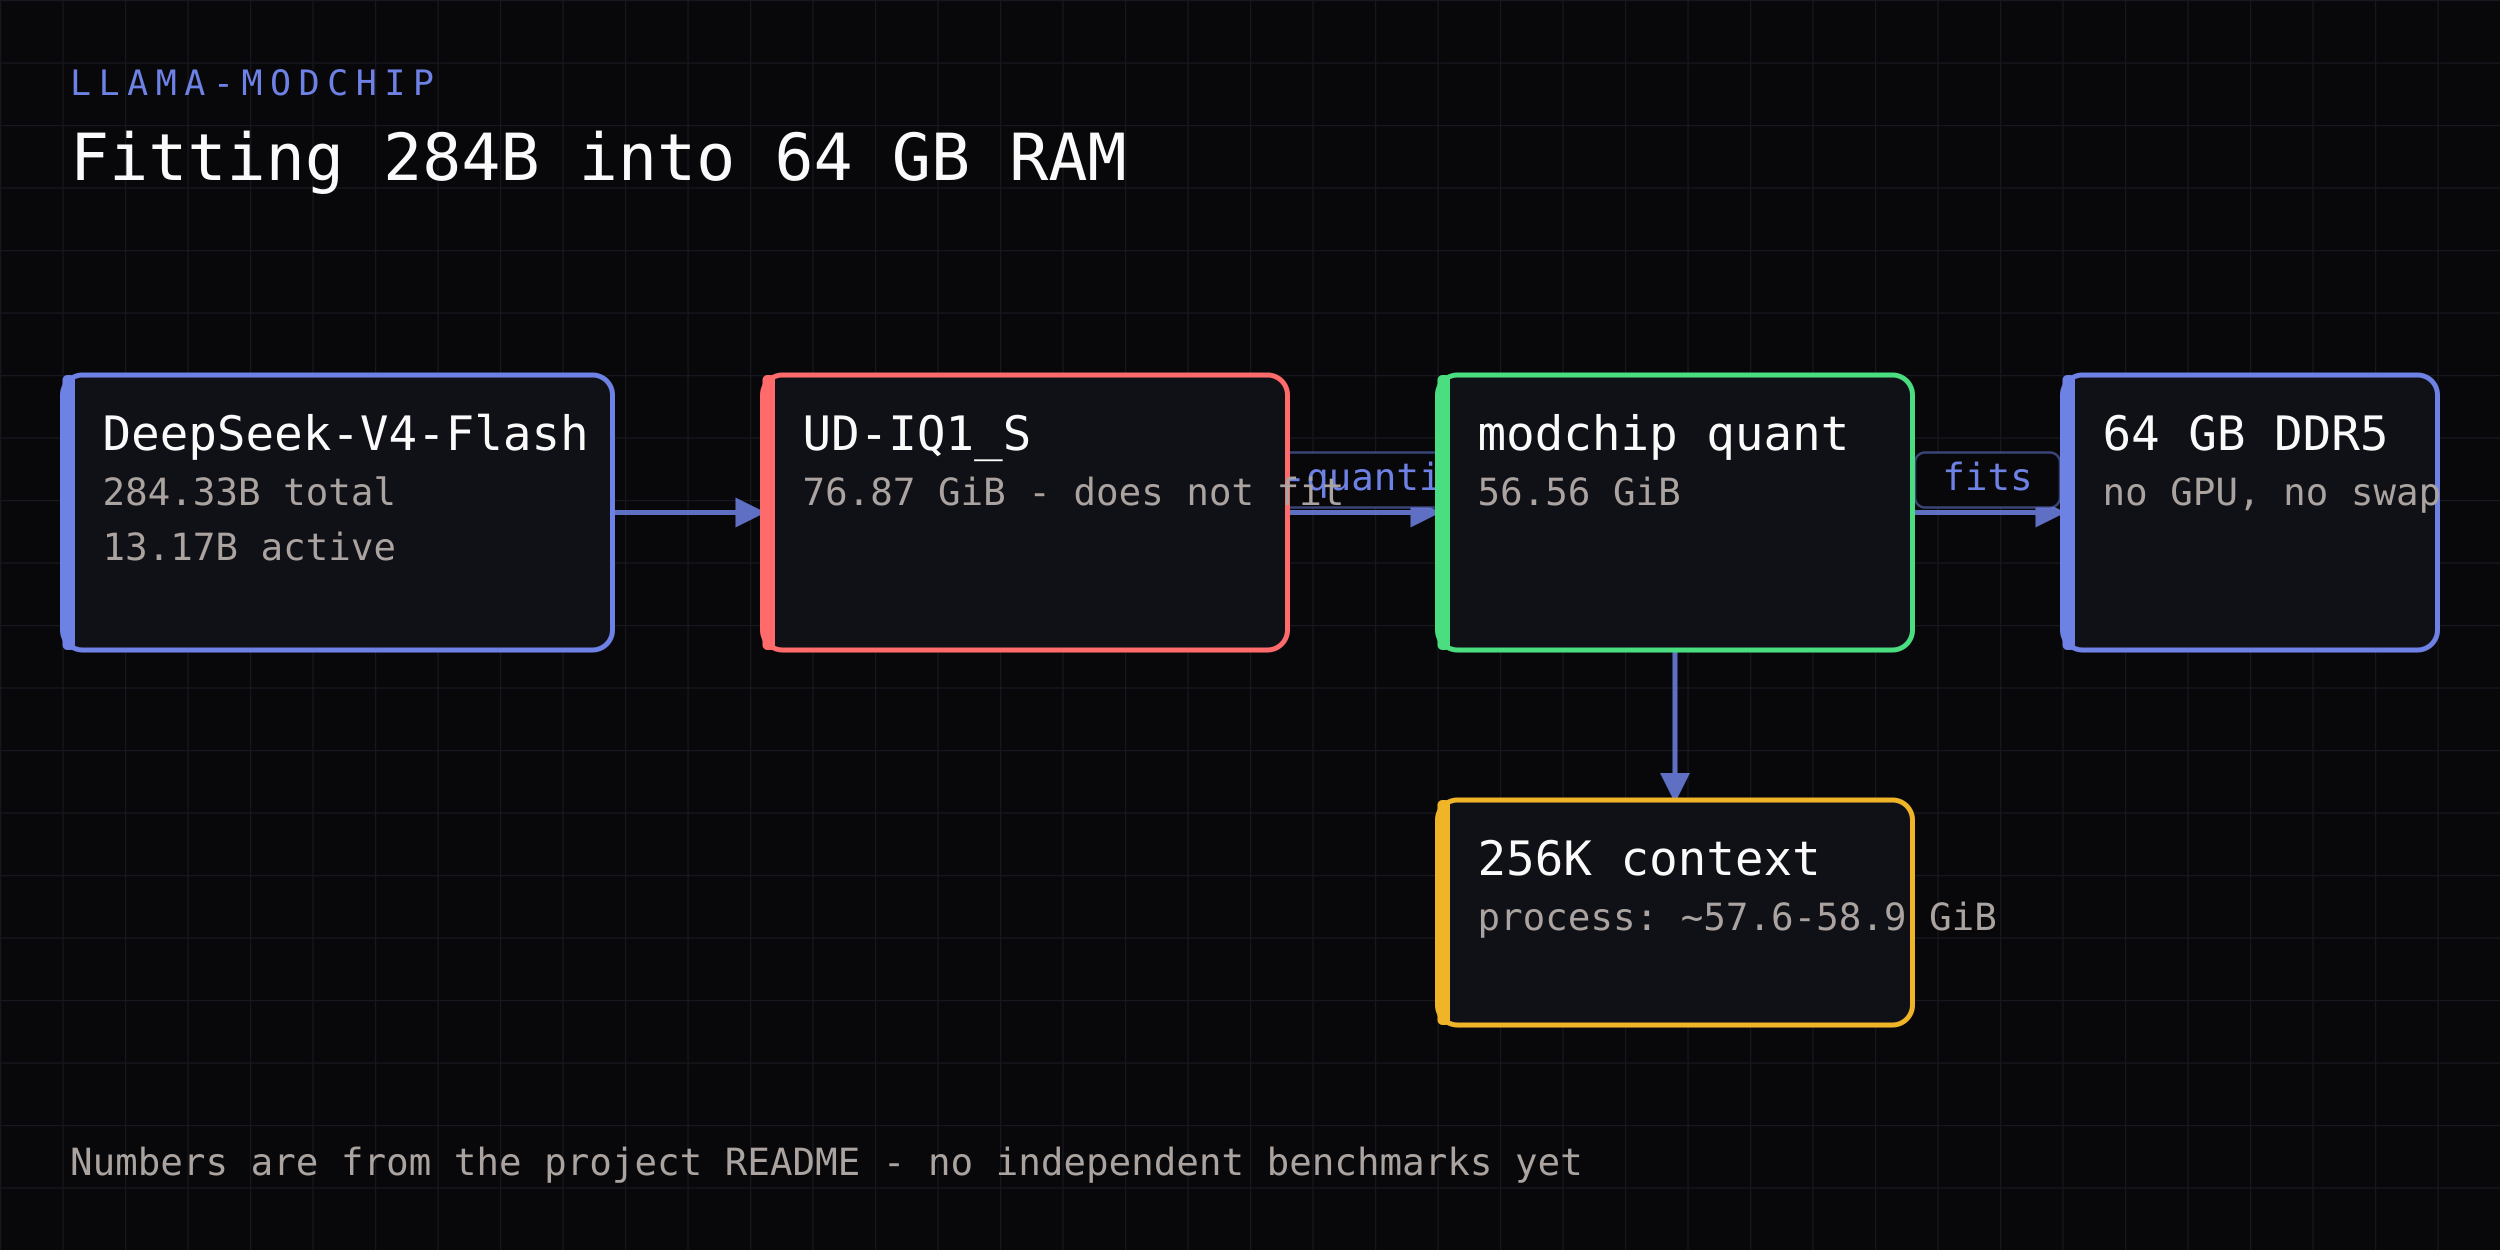
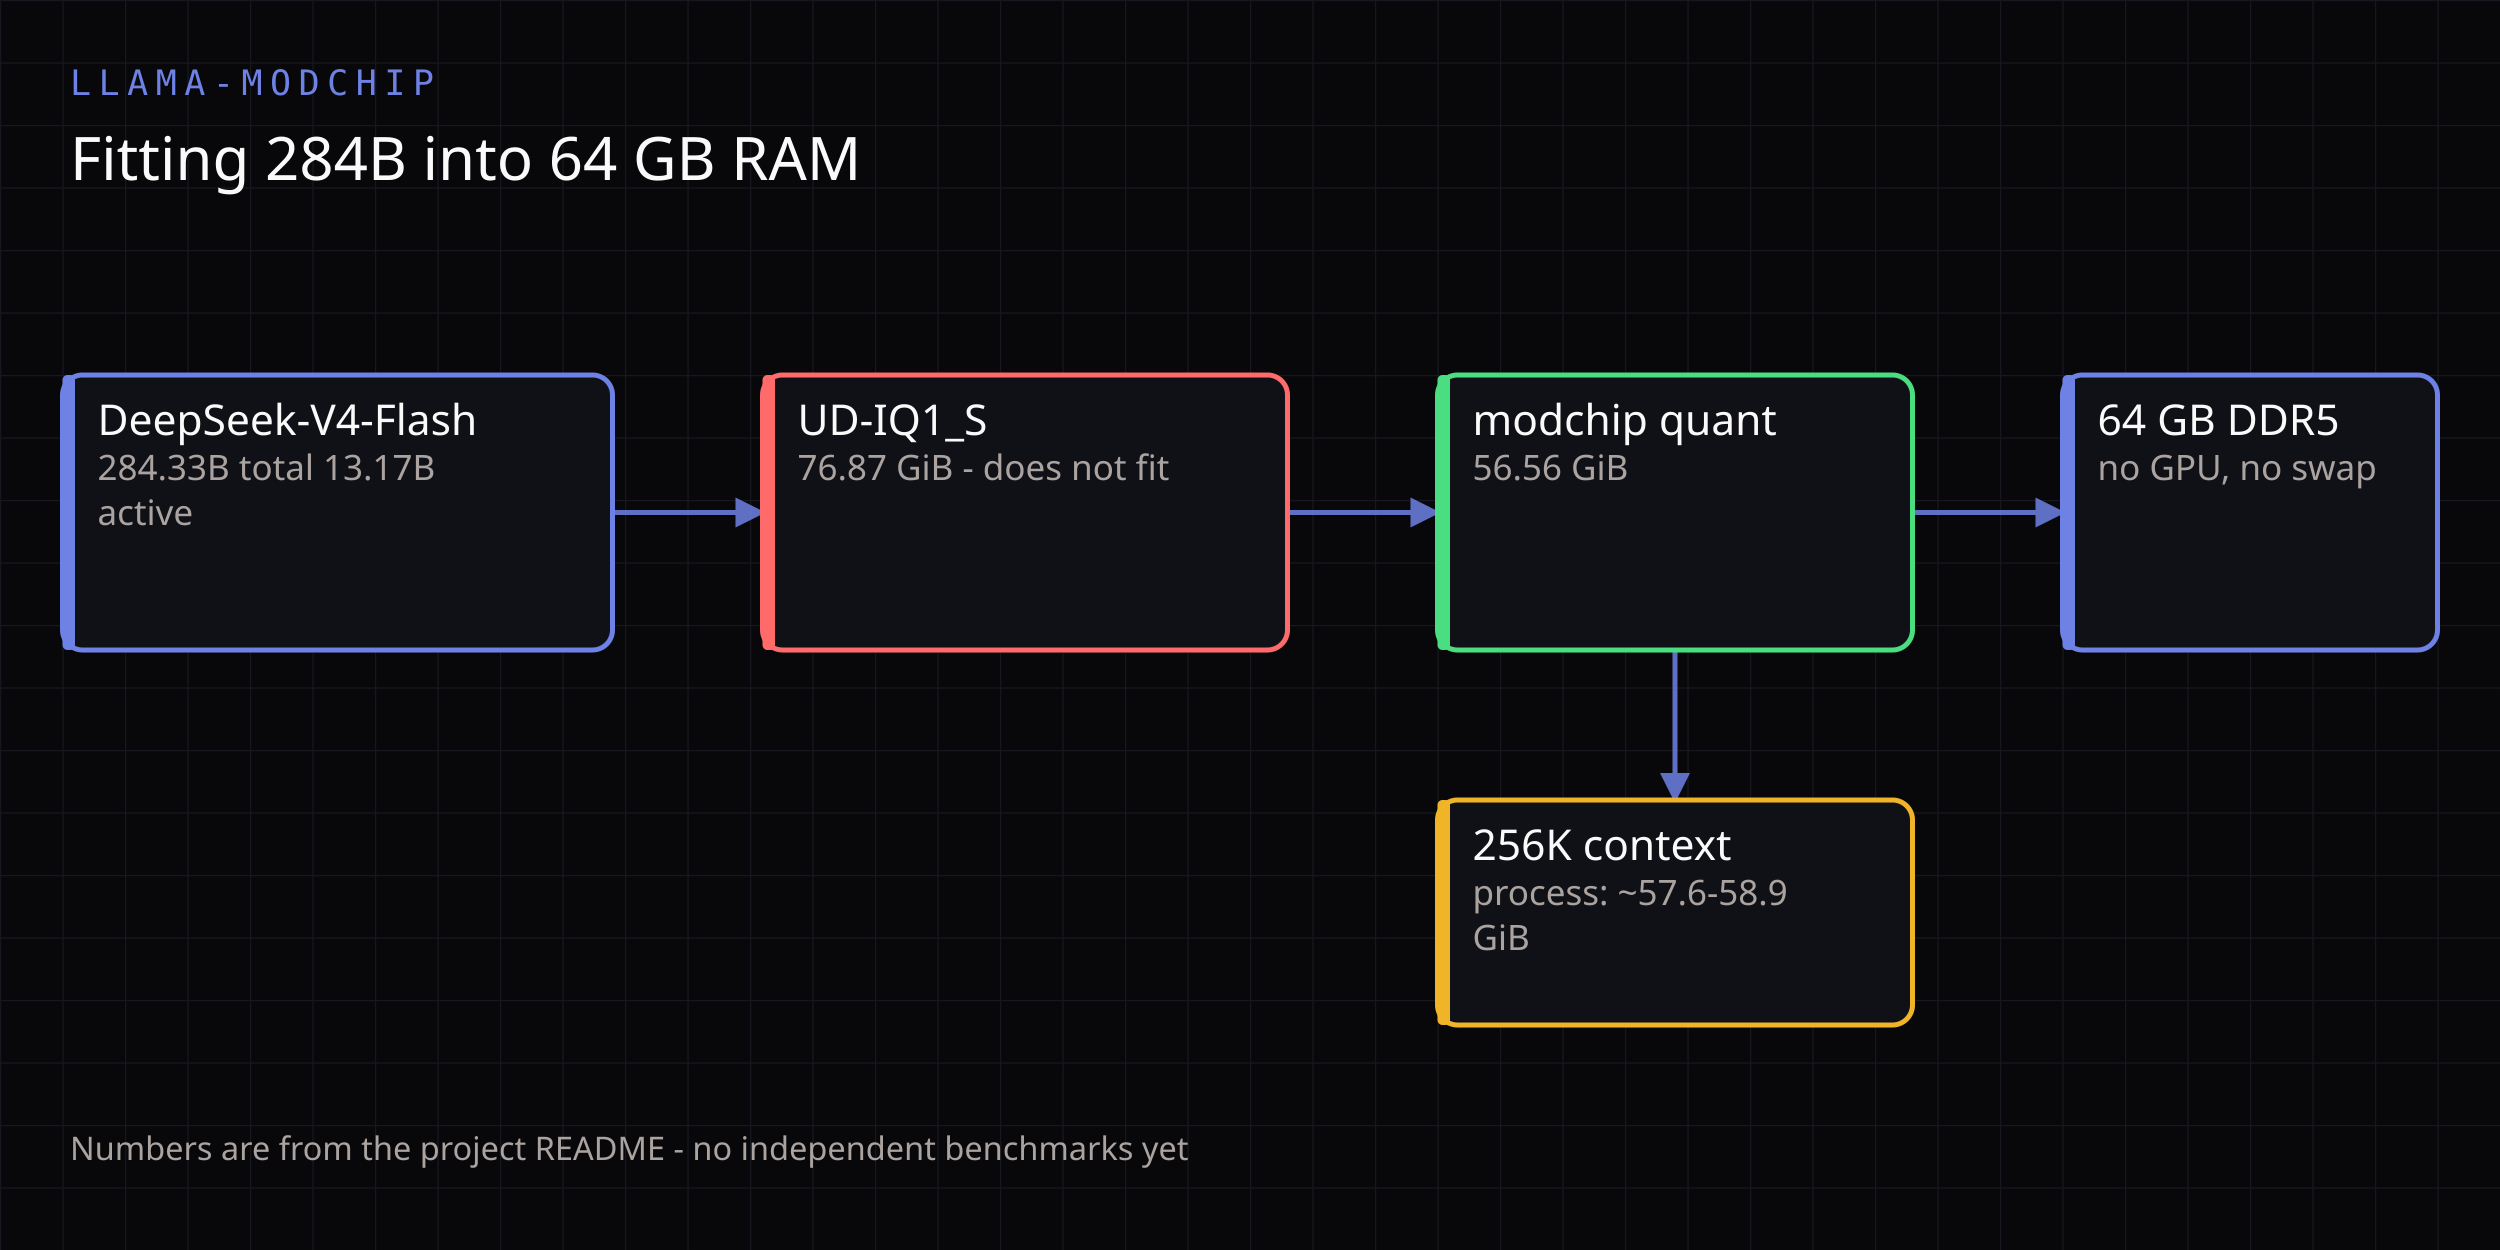
<svg xmlns="http://www.w3.org/2000/svg" width="1000" height="500" viewBox="0 0 1000 500" role="img" aria-label="Fitting 284B into 64 GB RAM">
  <defs>
    <pattern id="g" width="25" height="25" patternUnits="userSpaceOnUse">
      <path d="M25 0H0V25" fill="none" stroke="#17171f" stroke-width="1" />
    </pattern>
    <marker id="a-accent" viewBox="0 0 10 10" refX="9" refY="5" markerWidth="6" markerHeight="6" orient="auto-start-reverse">
      <path d="M0 0 10 5 0 10z" fill="#6e81e4" />
    </marker>
    <marker id="a-good" viewBox="0 0 10 10" refX="9" refY="5" markerWidth="6" markerHeight="6" orient="auto-start-reverse">
      <path d="M0 0 10 5 0 10z" fill="#4ade80" />
    </marker>
    <marker id="a-warn" viewBox="0 0 10 10" refX="9" refY="5" markerWidth="6" markerHeight="6" orient="auto-start-reverse">
      <path d="M0 0 10 5 0 10z" fill="#f0b429" />
    </marker>
    <marker id="a-bad" viewBox="0 0 10 10" refX="9" refY="5" markerWidth="6" markerHeight="6" orient="auto-start-reverse">
      <path d="M0 0 10 5 0 10z" fill="#ff6b6b" />
    </marker>
  </defs>
  <rect width="1000" height="500" fill="#08080b" />
  <rect width="1000" height="500" fill="url(#g)" />
  <text x="28" y="38" fill="#6e81e4" font-size="14" letter-spacing="3" font-family="monospace">LLAMA-MODCHIP</text>
-   <text x="28" y="72" fill="#fafafa" font-size="26" font-family="monospace">Fitting 284B into 64 GB RAM</text>
+   <text x="28" y="72" fill="#fafafa" font-size="24" font-family="system-ui, sans-serif">Fitting 284B into 64 GB RAM</text>
  <line x1="245" y1="205" x2="305" y2="205" stroke="#6e81e4" stroke-width="2" marker-end="url(#a-accent)" opacity="0.85" />
  <line x1="515" y1="205" x2="575" y2="205" stroke="#6e81e4" stroke-width="2" marker-end="url(#a-accent)" opacity="0.85" />
-   <rect x="477.5" y="181" width="135" height="22" rx="4" fill="#08080b" stroke="#6e81e4" stroke-opacity="0.5" />
-   <text x="545" y="196" fill="#6e81e4" font-size="15" text-anchor="middle" font-family="monospace">re-quantize</text>
  <line x1="765" y1="205" x2="825" y2="205" stroke="#6e81e4" stroke-width="2" marker-end="url(#a-accent)" opacity="0.85" />
-   <rect x="766" y="181" width="58" height="22" rx="4" fill="#08080b" stroke="#6e81e4" stroke-opacity="0.5" />
-   <text x="795" y="196" fill="#6e81e4" font-size="15" text-anchor="middle" font-family="monospace">fits</text>
  <line x1="670" y1="260" x2="670" y2="320" stroke="#6e81e4" stroke-width="2" marker-end="url(#a-accent)" opacity="0.85" />
  <rect x="25" y="150" width="220" height="110" rx="8" fill="#101017" stroke="#6e81e4" stroke-width="2" />
  <rect x="25" y="150" width="5" height="110" rx="2" fill="#6e81e4" />
-   <text x="41" y="180" fill="#fafafa" font-size="19" font-family="monospace">DeepSeek-V4-Flash</text>
-   <text x="41" y="202" fill="#aaa39f" font-size="15" font-family="monospace">284.33B total </text>
-   <text x="41" y="224" fill="#aaa39f" font-size="15" font-family="monospace"> 13.17B active</text>
+   <text x="39" y="174" fill="#fafafa" font-size="17" font-family="system-ui, sans-serif">DeepSeek-V4-Flash</text>
+   <text x="39" y="192" fill="#aaa39f" font-size="14" font-family="system-ui, sans-serif">284.33B total 13.17B</text>
+   <text x="39" y="210" fill="#aaa39f" font-size="14" font-family="system-ui, sans-serif">active</text>
  <rect x="305" y="150" width="210" height="110" rx="8" fill="#101017" stroke="#ff6b6b" stroke-width="2" />
  <rect x="305" y="150" width="5" height="110" rx="2" fill="#ff6b6b" />
-   <text x="321" y="180" fill="#fafafa" font-size="19" font-family="monospace">UD-IQ1_S</text>
-   <text x="321" y="202" fill="#aaa39f" font-size="15" font-family="monospace">76.87 GiB - does not fit</text>
+   <text x="319" y="174" fill="#fafafa" font-size="17" font-family="system-ui, sans-serif">UD-IQ1_S</text>
+   <text x="319" y="192" fill="#aaa39f" font-size="14" font-family="system-ui, sans-serif">76.87 GiB - does not fit</text>
  <rect x="575" y="150" width="190" height="110" rx="8" fill="#101017" stroke="#4ade80" stroke-width="2" />
  <rect x="575" y="150" width="5" height="110" rx="2" fill="#4ade80" />
-   <text x="591" y="180" fill="#fafafa" font-size="19" font-family="monospace">modchip quant</text>
-   <text x="591" y="202" fill="#aaa39f" font-size="15" font-family="monospace">56.56 GiB</text>
+   <text x="589" y="174" fill="#fafafa" font-size="17" font-family="system-ui, sans-serif">modchip quant</text>
+   <text x="589" y="192" fill="#aaa39f" font-size="14" font-family="system-ui, sans-serif">56.56 GiB</text>
  <rect x="825" y="150" width="150" height="110" rx="8" fill="#101017" stroke="#6e81e4" stroke-width="2" />
  <rect x="825" y="150" width="5" height="110" rx="2" fill="#6e81e4" />
-   <text x="841" y="180" fill="#fafafa" font-size="19" font-family="monospace">64 GB DDR5</text>
-   <text x="841" y="202" fill="#aaa39f" font-size="15" font-family="monospace">no GPU, no swap</text>
+   <text x="839" y="174" fill="#fafafa" font-size="17" font-family="system-ui, sans-serif">64 GB DDR5</text>
+   <text x="839" y="192" fill="#aaa39f" font-size="14" font-family="system-ui, sans-serif">no GPU, no swap</text>
  <rect x="575" y="320" width="190" height="90" rx="8" fill="#101017" stroke="#f0b429" stroke-width="2" />
  <rect x="575" y="320" width="5" height="90" rx="2" fill="#f0b429" />
-   <text x="591" y="350" fill="#fafafa" font-size="19" font-family="monospace">256K context</text>
-   <text x="591" y="372" fill="#aaa39f" font-size="15" font-family="monospace">process: ~57.6-58.9 GiB</text>
-   <text x="28" y="470" fill="#aaa39f" font-size="15" font-family="monospace">Numbers are from the project README - no independent benchmarks yet</text>
+   <text x="589" y="344" fill="#fafafa" font-size="17" font-family="system-ui, sans-serif">256K context</text>
+   <text x="589" y="362" fill="#aaa39f" font-size="14" font-family="system-ui, sans-serif">process: ~57.6-58.9</text>
+   <text x="589" y="380" fill="#aaa39f" font-size="14" font-family="system-ui, sans-serif">GiB</text>
+   <text x="28" y="464" fill="#aaa39f" font-size="13" font-family="system-ui, sans-serif">Numbers are from the project README - no independent benchmarks yet</text>
</svg>
